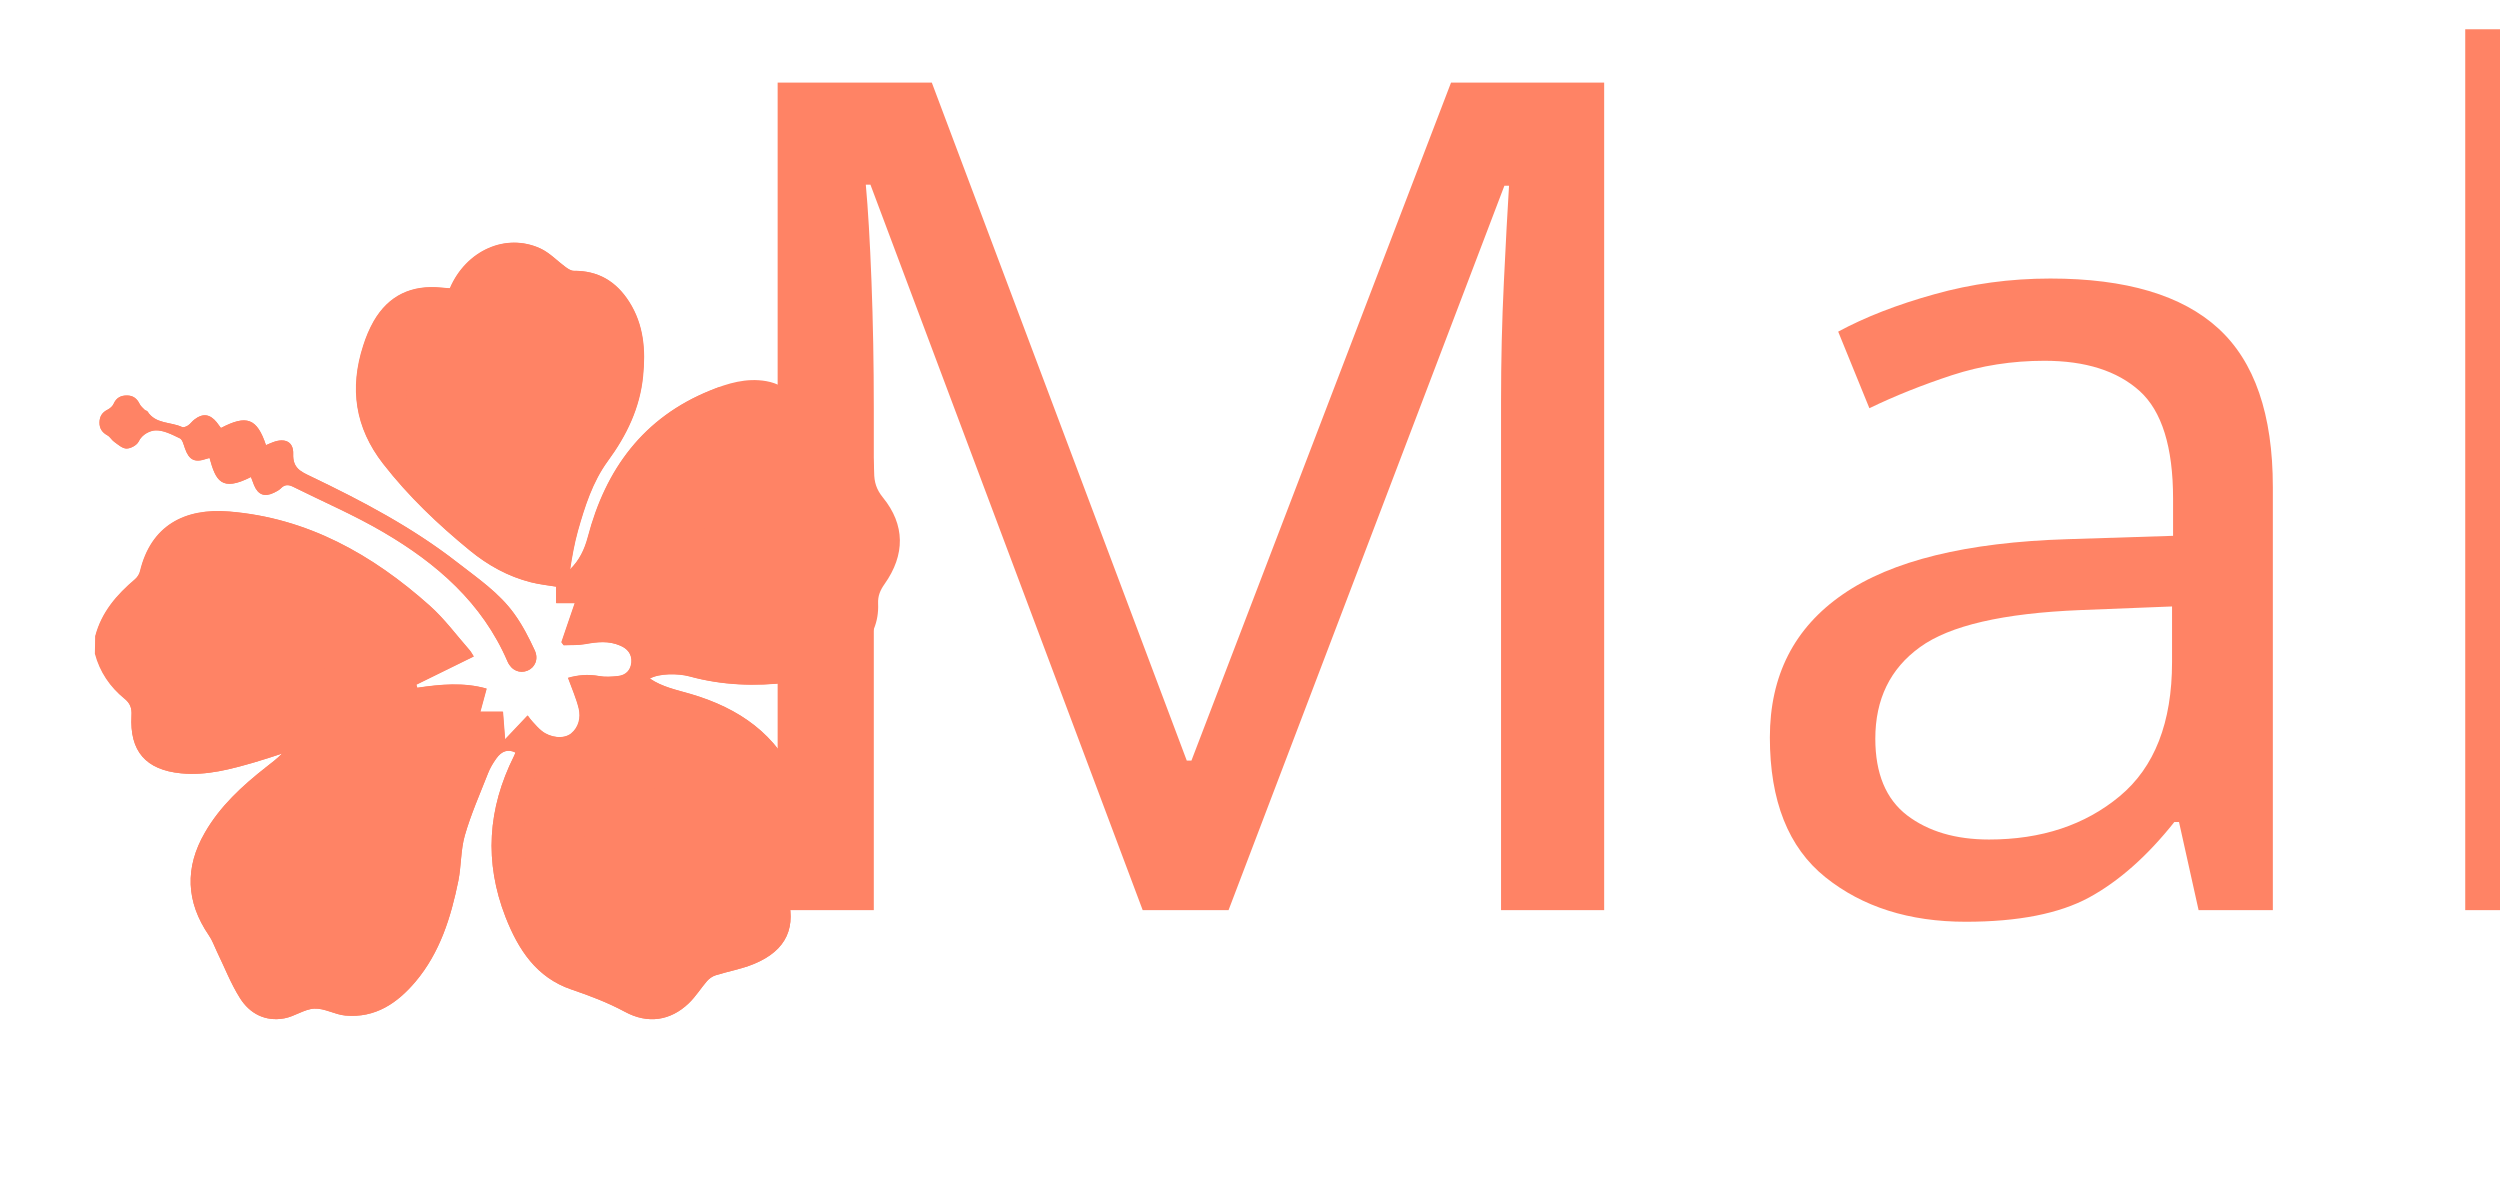
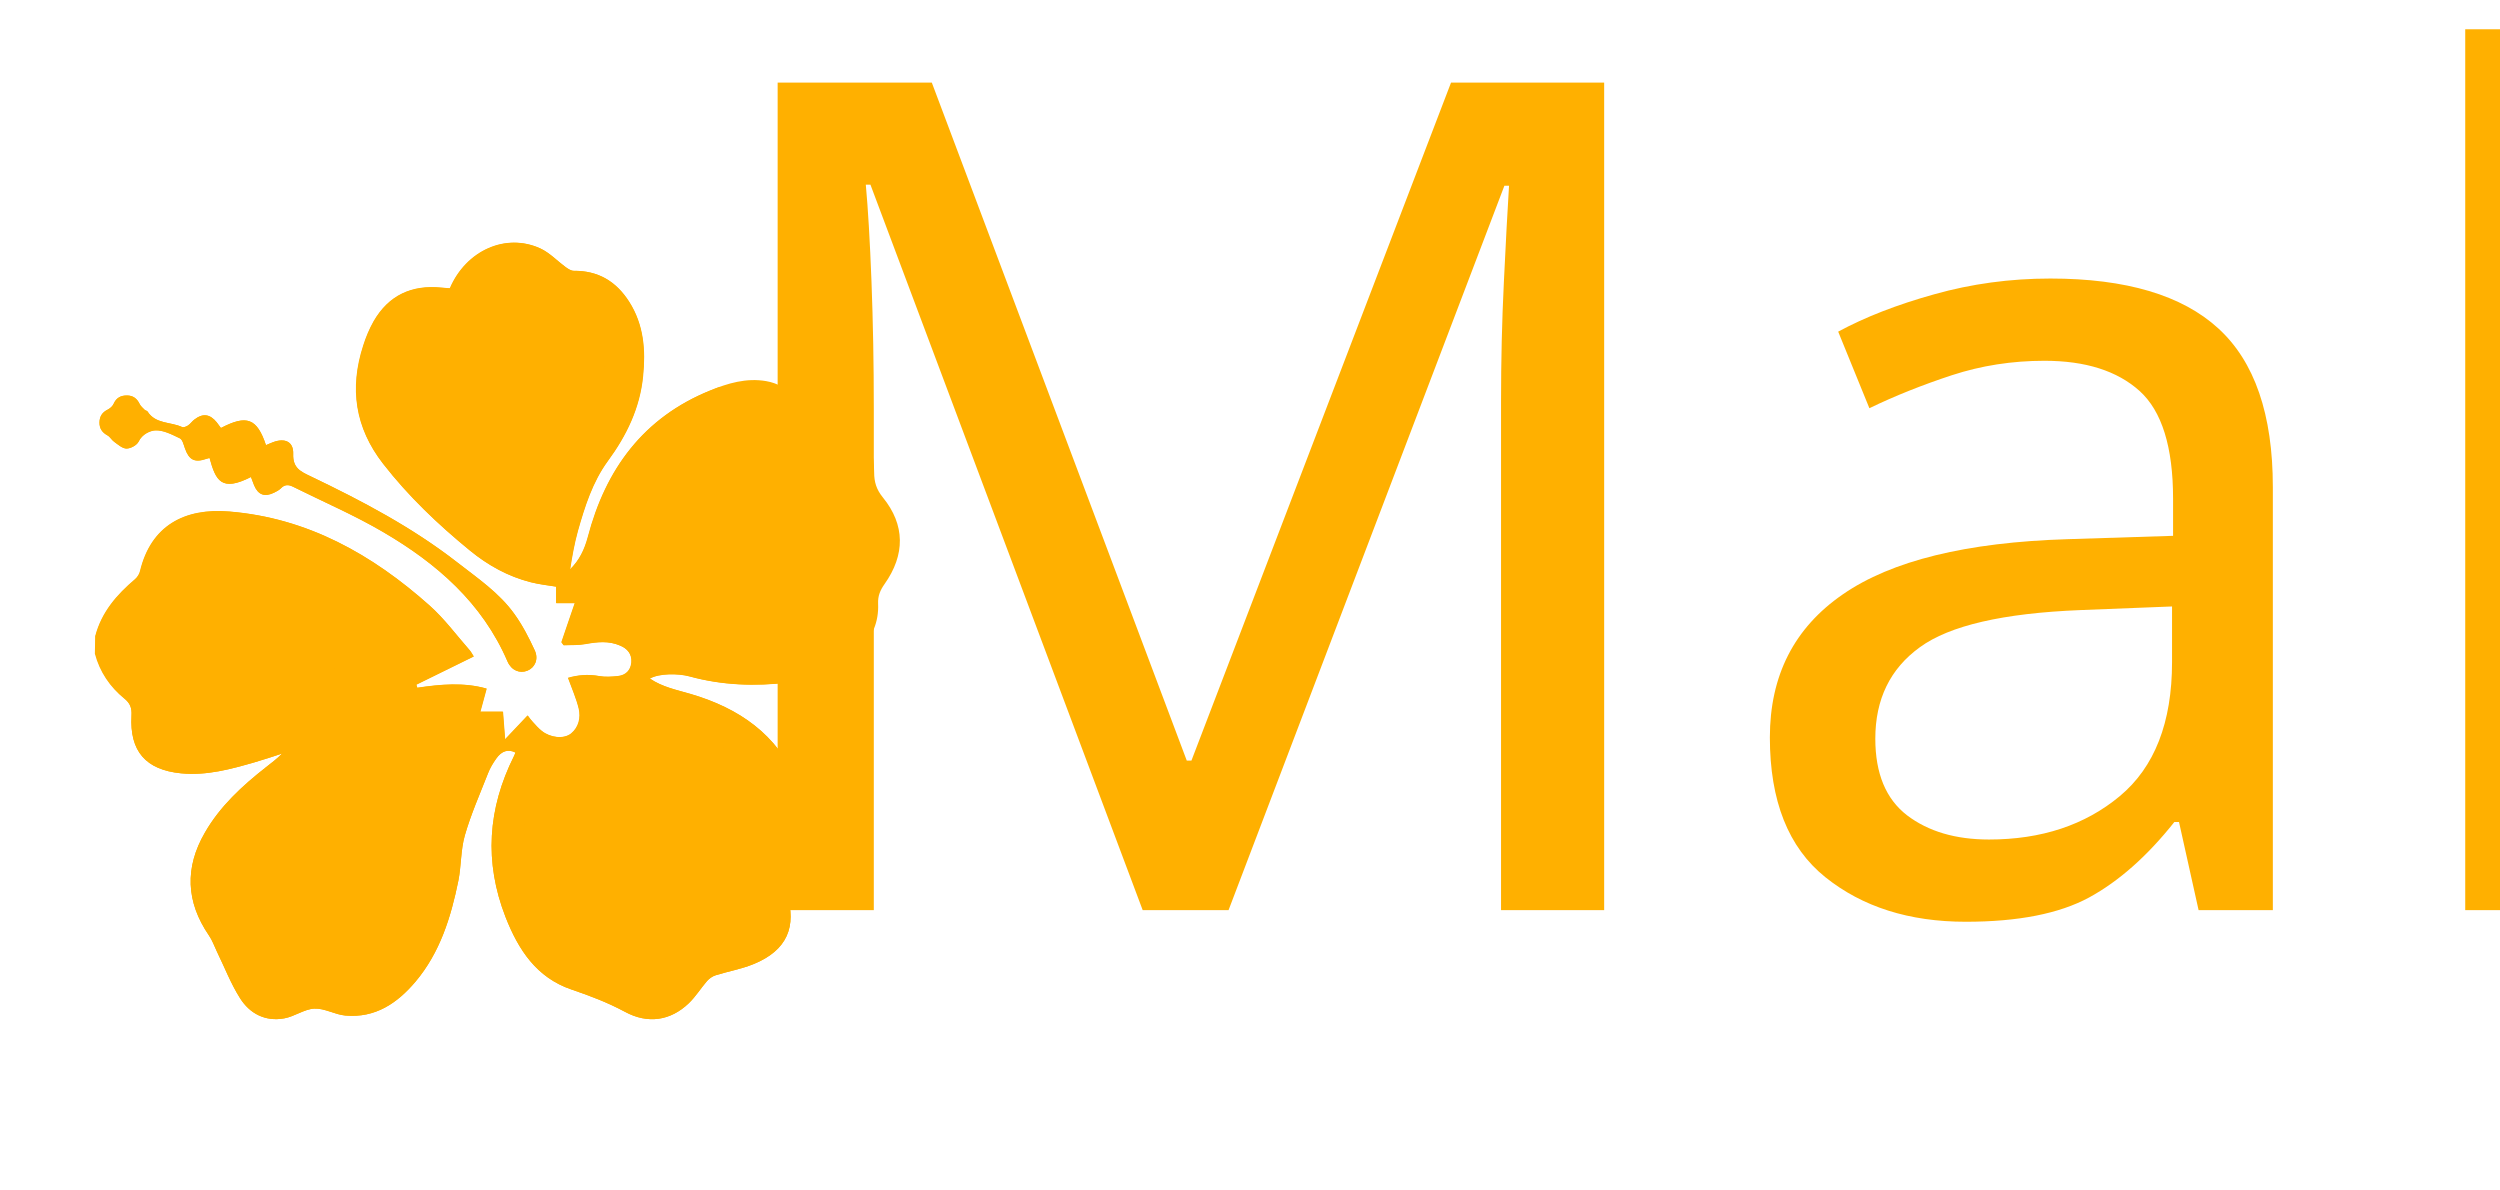
<svg xmlns="http://www.w3.org/2000/svg" version="1.1" id="Layer_1" x="0px" y="0px" viewBox="0 0 151.52 72.11" style="enable-background:new 0 0 151.52 72.11;" xml:space="preserve">
  <style type="text/css">
- 	.st0{fill:#FF8365;}
+ 	.st0{fill:#FFB000;}
	.st1{font-family:'Boomville-Regular';}
	.st2{font-size:70.248px;}
</style>
  <g>
    <g>
      <path class="st0" d="M5.75,39.62c0.29,1.1,0.91,2.01,1.78,2.72C7.88,42.62,8,42.9,7.97,43.37c-0.12,2.16,0.86,3.29,3.01,3.5    c1.53,0.15,3-0.25,4.45-0.67c0.56-0.16,1.12-0.35,1.67-0.53c-0.31,0.32-0.65,0.57-0.98,0.83c-1.44,1.13-2.78,2.36-3.7,3.96    c-1.23,2.12-1.15,4.2,0.24,6.23c0.21,0.3,0.33,0.66,0.49,0.99c0.46,0.94,0.84,1.94,1.4,2.82c0.59,0.94,1.54,1.43,2.68,1.22    c0.62-0.11,1.21-0.56,1.82-0.59c0.62-0.03,1.24,0.36,1.88,0.42c1.81,0.16,3.14-0.74,4.25-2.05c1.49-1.77,2.15-3.91,2.6-6.12    c0.18-0.9,0.14-1.86,0.39-2.74c0.37-1.29,0.92-2.53,1.41-3.78c0.12-0.31,0.3-0.61,0.5-0.89c0.33-0.47,0.73-0.58,1.16-0.36    c-0.03,0.07-0.05,0.15-0.09,0.22c-1.59,3.18-1.81,6.41-0.51,9.75c0.78,1.99,1.88,3.67,3.99,4.39c1.12,0.38,2.2,0.79,3.24,1.35    c1.4,0.76,2.77,0.54,3.87-0.51c0.42-0.4,0.73-0.91,1.11-1.35c0.13-0.15,0.33-0.29,0.52-0.35c0.77-0.24,1.58-0.38,2.33-0.69    c1.98-0.82,2.62-2.24,1.98-4.28c-0.09-0.29-0.03-0.43,0.21-0.59c0.68-0.46,1.06-1.13,1.18-1.94c0.23-1.49-0.18-2.87-0.75-4.21    c-1.21-2.89-3.54-4.48-6.44-5.33c-0.85-0.25-1.73-0.42-2.49-0.94c0.56-0.32,1.71-0.32,2.41-0.13c1.97,0.54,3.97,0.61,5.99,0.37    c1.65-0.19,3.1-0.8,4.3-1.97c0.78-0.77,1.18-1.72,1.13-2.81c-0.02-0.48,0.13-0.82,0.39-1.19c1.26-1.78,1.25-3.59-0.1-5.25    c-0.39-0.48-0.53-0.93-0.53-1.53c0-2.14-1.08-3.51-3.16-4.05c-0.31-0.08-0.64-0.09-0.95-0.19c-0.25-0.08-0.52-0.18-0.7-0.35    c-0.49-0.48-1.04-0.81-1.73-0.93c-1.21-0.21-2.33,0.13-3.41,0.57c-4.04,1.64-6.33,4.76-7.41,8.88c-0.2,0.75-0.51,1.41-1.08,1.96    c0.12-0.79,0.26-1.57,0.47-2.33c0.42-1.48,0.89-2.97,1.81-4.23c1.14-1.55,1.95-3.22,2.14-5.15c0.16-1.58,0.05-3.11-0.84-4.51    c-0.79-1.24-1.88-1.89-3.36-1.88c-0.16,0-0.34-0.12-0.48-0.22c-0.52-0.38-0.98-0.88-1.55-1.14c-2.09-0.95-4.49,0.13-5.47,2.42    c-0.17-0.01-0.34-0.03-0.52-0.04c-1.79-0.18-3.19,0.46-4.1,2.04c-0.26,0.46-0.47,0.96-0.63,1.47c-0.84,2.59-0.5,4.97,1.2,7.16    c1.54,1.98,3.33,3.68,5.26,5.26c1.1,0.9,2.31,1.57,3.68,1.92c0.51,0.13,1.04,0.19,1.55,0.27c0,0.34,0,0.67,0,1    c0.44,0,0.83,0,1.13,0c-0.28,0.8-0.54,1.59-0.81,2.37c0.04,0.06,0.09,0.12,0.13,0.18c0.44-0.02,0.88,0.01,1.31-0.07    c0.72-0.13,1.42-0.21,2.11,0.09c0.44,0.18,0.73,0.51,0.69,1.02c-0.04,0.48-0.34,0.78-0.81,0.83c-0.38,0.04-0.78,0.07-1.15,0    c-0.67-0.12-1.3-0.06-1.88,0.11c0.23,0.64,0.5,1.24,0.65,1.86c0.13,0.55,0,1.13-0.46,1.51c-0.45,0.36-1.26,0.26-1.78-0.15    c-0.2-0.16-0.38-0.36-0.55-0.55c-0.1-0.1-0.18-0.22-0.31-0.39c-0.44,0.46-0.84,0.89-1.37,1.45c-0.05-0.63-0.09-1.13-0.13-1.68    c-0.41,0-0.84,0-1.37,0c0.14-0.5,0.25-0.94,0.38-1.4c-1.38-0.39-2.79-0.26-4.2-0.05c-0.02-0.06-0.04-0.13-0.06-0.19    c1.15-0.57,2.3-1.13,3.48-1.71c-0.07-0.1-0.14-0.25-0.24-0.37c-0.8-0.91-1.53-1.91-2.44-2.72c-3.47-3.09-7.39-5.3-12.12-5.69    c-2.73-0.23-4.76,0.86-5.42,3.62c-0.04,0.17-0.16,0.36-0.3,0.48c-1.11,0.94-2.03,2-2.41,3.45 M54.62,13.86 M15.21,28.91    c0.06,0.17,0.12,0.33,0.19,0.5c0.25,0.58,0.64,0.73,1.21,0.45c0.14-0.07,0.3-0.15,0.41-0.26c0.23-0.24,0.46-0.24,0.74-0.1    c1.83,0.91,3.72,1.72,5.47,2.75c3.23,1.89,6,4.29,7.53,7.84c0.24,0.55,0.74,0.74,1.2,0.56c0.45-0.18,0.7-0.68,0.45-1.23    c-0.35-0.76-0.74-1.52-1.23-2.2c-0.92-1.29-2.23-2.17-3.46-3.13c-2.73-2.13-5.78-3.73-8.89-5.22c-0.6-0.29-1.09-0.5-1.06-1.35    c0.03-0.75-0.5-0.99-1.22-0.72c-0.15,0.05-0.29,0.12-0.43,0.18c-0.54-1.63-1.16-1.86-2.73-1.04c-0.09-0.11-0.17-0.23-0.26-0.35    c-0.41-0.5-0.84-0.55-1.35-0.16c-0.14,0.11-0.24,0.27-0.39,0.36c-0.1,0.07-0.27,0.14-0.36,0.09c-0.69-0.32-1.6-0.17-2.09-0.94    c-0.03-0.05-0.12-0.05-0.17-0.1c-0.11-0.11-0.24-0.22-0.31-0.36c-0.16-0.33-0.4-0.51-0.76-0.51c-0.37,0-0.65,0.14-0.81,0.5    c-0.06,0.15-0.22,0.28-0.37,0.36C6.19,25,6.04,25.25,6.03,25.61c0,0.36,0.16,0.6,0.48,0.78c0.16,0.09,0.26,0.29,0.41,0.39    c0.24,0.17,0.5,0.41,0.75,0.41c0.25,0,0.62-0.21,0.73-0.42c0.21-0.46,0.71-0.66,1-0.68c0.49-0.03,1.02,0.25,1.5,0.48    c0.16,0.08,0.23,0.39,0.31,0.61c0.25,0.71,0.59,0.88,1.31,0.63c0.06-0.02,0.12-0.03,0.18-0.05    C13.08,29.14,13.42,29.82,15.21,28.91z" />
      <path class="st0" d="M41.87,42.06c-0.85-0.25-1.73-0.42-2.49-0.94c0.56-0.32,1.71-0.32,2.41-0.13c1.97,0.54,3.97,0.61,5.99,0.37    c0.75-0.09,1.45-0.26,2.11-0.54c-0.01-1.03-0.48-2.05-0.88-3.05c-1.26,0.85-2.7,1.23-4.22,1.19c-1.29-0.04-2.6-0.17-3.85-0.48    c-1.53-0.37-3.04-0.67-4.74-0.45c0.97-1.23,2.03-2.06,3.55-2.24c0.85-0.1,1.69-0.28,2.53-0.48c0.37-0.09,0.71-0.32,1.03-0.53    c0.4-0.27,0.62-0.87,0.46-1.24c-0.18-0.43-0.59-0.46-0.98-0.48c-0.1-0.01-0.19,0-0.37,0c0.09-0.2,0.21-0.35,0.22-0.5    c0.01-0.34,0.09-0.77-0.09-0.99c-0.19-0.24-0.64-0.39-0.97-0.37c-1.07,0.06-1.96,0.6-2.71,1.31c-0.94,0.89-1.79,1.87-2.68,2.82    c-0.13,0.14-0.24,0.29-0.35,0.44c-0.04-0.01-0.08-0.02-0.11-0.03c0.04-0.31,0.06-0.62,0.14-0.92c0.44-1.79,1.33-3.37,2.22-4.96    c1.15-2.05,2.92-3.28,5.23-3.42c0.57-0.03,1.16-0.04,1.74-0.02c-0.03-0.09-0.06-0.18-0.07-0.29c-0.49-0.87-0.92-1.78-1.37-2.68    c-0.19,0.07-0.38,0.14-0.57,0.22c-4.04,1.64-6.33,4.76-7.41,8.88c-0.2,0.75-0.51,1.41-1.08,1.96c0.12-0.79,0.26-1.57,0.47-2.33    c0.42-1.48,0.89-2.97,1.81-4.23c1.14-1.55,1.95-3.22,2.14-5.15c0.16-1.58,0.05-3.11-0.84-4.51c-0.79-1.24-1.88-1.89-3.36-1.87    c-0.16,0-0.34-0.12-0.48-0.22c-0.52-0.38-0.98-0.88-1.55-1.14c-2.09-0.95-4.49,0.13-5.47,2.42c-0.17-0.01-0.34-0.03-0.52-0.04    c-1.79-0.18-3.19,0.46-4.1,2.04c-0.26,0.46-0.47,0.96-0.63,1.47c-0.84,2.59-0.5,4.97,1.2,7.16c1.54,1.98,3.33,3.68,5.26,5.26    c1.1,0.9,2.31,1.57,3.68,1.92c0.51,0.13,1.04,0.19,1.55,0.27v1h1.13c-0.28,0.8-0.54,1.59-0.81,2.37l0.13,0.18    c0.44-0.02,0.88,0.01,1.31-0.07c0.72-0.13,1.42-0.21,2.11,0.09c0.44,0.18,0.73,0.51,0.69,1.02c-0.04,0.48-0.34,0.78-0.81,0.83    c-0.38,0.04-0.78,0.07-1.15,0c-0.67-0.12-1.3-0.06-1.88,0.11c0.23,0.64,0.5,1.24,0.65,1.86c0.13,0.55,0,1.13-0.46,1.51    c-0.45,0.36-1.26,0.26-1.78-0.15c-0.2-0.16-0.38-0.36-0.55-0.55c-0.1-0.1-0.18-0.22-0.31-0.39c-0.44,0.46-0.84,0.89-1.37,1.45    c-0.05-0.63-0.09-1.13-0.13-1.68h-1.37c0.14-0.5,0.25-0.94,0.38-1.4c-1.38-0.39-2.79-0.26-4.2-0.05    c-0.02-0.06-0.04-0.13-0.06-0.19c1.15-0.57,2.3-1.13,3.48-1.71c-0.07-0.1-0.14-0.25-0.24-0.37c-0.8-0.91-1.53-1.91-2.44-2.72    c-3.47-3.09-7.39-5.3-12.12-5.69c-2.73-0.23-4.76,0.86-5.42,3.62c-0.04,0.17-0.16,0.36-0.3,0.48c-1.11,0.94-2.03,2-2.41,3.45v1.07    c0.29,1.1,0.91,2.01,1.78,2.72C7.88,42.62,8,42.9,7.97,43.37c-0.12,2.16,0.86,3.29,3.01,3.5c1.53,0.15,3-0.25,4.45-0.67    c0.56-0.16,1.12-0.35,1.67-0.53c-0.31,0.32-0.65,0.57-0.98,0.83c-1.44,1.13-2.78,2.36-3.7,3.96c-1.23,2.12-1.15,4.2,0.24,6.23    c0.21,0.3,0.33,0.66,0.49,0.99c0.46,0.94,0.84,1.94,1.4,2.82c0.59,0.94,1.54,1.43,2.68,1.22c0.62-0.11,1.21-0.56,1.82-0.59    c0.62-0.03,1.24,0.36,1.88,0.42c1.81,0.16,3.14-0.74,4.25-2.05c1.49-1.77,2.15-3.91,2.6-6.12c0.18-0.9,0.14-1.86,0.39-2.74    c0.37-1.29,0.92-2.53,1.41-3.78c0.12-0.31,0.3-0.61,0.5-0.89c0.33-0.47,0.73-0.58,1.16-0.36c-0.03,0.07-0.05,0.15-0.09,0.22    c-1.59,3.18-1.81,6.41-0.51,9.75c0.78,1.99,1.88,3.67,3.99,4.39c1.12,0.38,2.2,0.79,3.24,1.35c1.4,0.76,2.77,0.54,3.87-0.51    c0.42-0.4,0.73-0.91,1.11-1.35c0.13-0.15,0.33-0.29,0.52-0.35c0.77-0.24,1.58-0.38,2.33-0.69c1.98-0.82,2.62-2.24,1.98-4.28    c-0.09-0.29-0.03-0.43,0.21-0.59c0.68-0.46,1.06-1.13,1.18-1.94c0.23-1.49-0.18-2.87-0.75-4.21    C47.11,44.5,44.78,42.92,41.87,42.06z M33.79,33.38c-0.06,0.28-0.26,0.34-0.47,0.19c-0.24-0.16-0.49-0.34-0.65-0.57    c-0.72-1.04-1.08-2.19-1.02-3.48c0.04-0.82,0-1.66-0.06-2.48c-0.06-0.81-0.57-1.28-1.27-1.27c-0.56,0.01-1.12,0.55-1.13,1.26    c-0.01,0.6,0.08,1.23,0.25,1.8c0.41,1.32,1.25,2.41,2.06,3.51c0.3,0.4,0.58,0.81,0.87,1.22c-0.04,0.06-0.08,0.13-0.12,0.19    c-0.6-0.26-1.27-0.43-1.79-0.8c-2.42-1.74-4.35-3.9-5.35-6.77c-0.38-1.07-0.62-2.19-0.37-3.35c0.18-0.82,0.58-1.51,1.18-2.09    c0.82-0.8,1.8-0.9,2.85-0.61c0.23,0.06,0.46,0.15,0.72,0.23c0.03-0.07,0.08-0.13,0.1-0.2c0.54-1.68,2.21-2.51,3.84-1.82    c2.63,1.11,3.47,2.92,3.2,5.74c-0.14,1.53-0.65,2.94-1.46,4.24c-0.67,1.08-1.11,2.22-1.09,3.53    C34.09,32.37,33.9,32.88,33.79,33.38z M15.58,44.33c-0.73,0.09-1.5,0.07-2.23-0.03c-1.25-0.18-1.99-0.96-2.21-2.2    c-0.05-0.28-0.16-0.41-0.42-0.51c-1.72-0.7-1.82-1.83-1.62-3.08c0.07-0.45,0.47-0.95,0.86-1.23c0.51-0.37,1.17-0.54,1.75-0.82    c0.25-0.12,0.49-0.28,0.69-0.47c0.5-0.49,0.93-1.05,1.45-1.5c0.8-0.7,1.7-0.97,2.82-0.86c4.32,0.45,7.56,2.78,10.57,5.76    c-0.8,0.24-1.54,0.38-2.21,0.69c-1.09,0.49-2.18,1.01-3.18,1.66C19.92,43.01,17.91,44.06,15.58,44.33z M28.53,46.4    c-1.03,1.12-1.67,2.47-2.19,3.87c-0.35,0.94-0.63,1.91-0.88,2.88c-0.45,1.75-1.26,3.26-2.66,4.43c-1.08,0.9-2.25,1.08-3.54,0.47    c-0.18-0.09-0.4-0.09-0.6-0.11c-0.5-0.04-1.01-0.03-1.5-0.1c-1.6-0.24-1.9-1.33-1.9-2.54c0-0.02,0.01-0.03,0.01-0.05    c0.12-0.73,0.13-1.4-0.11-2.16c-0.43-1.32-0.06-2.67,0.64-3.79c2.27-3.61,5.41-6.1,9.69-6.92c0.89-0.17,1.8-0.23,2.7-0.04    c0.02,0.06,0.05,0.13,0.07,0.19c-0.52,0.26-1.02,0.61-1.58,0.77c-1.46,0.44-2.79,1.05-3.83,2.2c-0.07,0.07-0.13,0.15-0.19,0.22    c-0.78,1.01-0.7,1.53,0.37,2.21c-0.11,0.38-0.26,0.76-0.32,1.15c-0.11,0.68,0.31,1.05,0.99,0.91c0.62-0.13,1.13-0.46,1.47-0.97    c0.5-0.74,0.94-1.51,1.36-2.29c0.38-0.71,0.81-1.39,1.49-1.82c0.36-0.23,0.8-0.35,1.3-0.56C29.26,45.23,29,45.88,28.53,46.4z     M45.76,50.77c-0.14,0.6-0.41,1.12-0.85,1.56c-0.11,0.11-0.14,0.35-0.14,0.53c0,0.19,0.08,0.38,0.11,0.57    c0.28,1.96-0.6,3.13-2.71,3.54c-0.51,0.1-0.91,0.27-1.28,0.66c-0.65,0.7-1.54,0.96-2.41,0.59c-1.7-0.73-3.49-1.36-4.82-2.74    c-1.37-1.43-2.01-3.14-1.89-5.14c0.08-1.4,0.35-2.73,0.94-4c0.08-0.16,0.17-0.31,0.25-0.47c0.02-0.04,0.05-0.08,0.11-0.19    c0.54,0.69,0.6,1.42,0.69,2.14c0.07,0.58,0.12,1.17,0.31,1.71c0.4,1.14,1.71,1.57,2.71,0.88c0.26-0.18,0.43-0.56,0.51-0.88    c0.09-0.33,0.02-0.7,0.02-1.05c0.29,0,0.61,0.02,0.92,0c0.75-0.05,1.37-0.36,1.69-1.05c0.34-0.73,0.21-1.46-0.34-2.04    c-0.36-0.38-0.84-0.65-1.26-0.98c-0.44-0.34-0.87-0.69-1.3-1.04c0.03-0.07,0.05-0.15,0.08-0.22c0.5-0.01,1.01-0.07,1.51-0.03    c2.47,0.22,4.59,1.18,6.14,3.15C45.75,47.59,46.15,49.1,45.76,50.77z" />
      <path class="st0" d="M15.21,28.91c-1.79,0.91-2.13,0.23-2.51-1.16c-0.06,0.02-0.12,0.03-0.18,0.05c-0.72,0.25-1.06,0.08-1.31-0.63    c-0.08-0.22-0.14-0.53-0.31-0.61c-0.48-0.23-1.01-0.51-1.5-0.48c-0.28,0.01-0.78,0.22-1,0.68c-0.1,0.22-0.47,0.42-0.73,0.42    c-0.25,0-0.52-0.24-0.75-0.41c-0.15-0.11-0.25-0.31-0.41-0.39c-0.32-0.17-0.49-0.42-0.48-0.78c0-0.36,0.16-0.61,0.49-0.77    c0.15-0.07,0.3-0.21,0.37-0.36c0.16-0.37,0.44-0.51,0.81-0.5c0.36,0,0.6,0.18,0.76,0.51c0.06,0.14,0.2,0.24,0.31,0.36    c0.04,0.04,0.14,0.05,0.17,0.1c0.49,0.77,1.4,0.62,2.09,0.94c0.09,0.04,0.26-0.03,0.36-0.09c0.15-0.1,0.25-0.26,0.39-0.36    c0.51-0.4,0.94-0.34,1.35,0.16c0.09,0.11,0.17,0.23,0.26,0.35c1.56-0.82,2.18-0.59,2.73,1.04c0.14-0.06,0.29-0.12,0.43-0.18    c0.72-0.27,1.25-0.03,1.22,0.72c-0.03,0.86,0.47,1.07,1.06,1.35c3.11,1.49,6.15,3.09,8.89,5.22c1.23,0.96,2.54,1.84,3.46,3.13    c0.49,0.68,0.88,1.44,1.23,2.2c0.25,0.54,0,1.05-0.45,1.23c-0.46,0.18-0.96-0.01-1.2-0.56c-1.53-3.56-4.3-5.95-7.53-7.84    c-1.76-1.03-3.65-1.84-5.47-2.75c-0.28-0.14-0.51-0.14-0.74,0.1c-0.11,0.11-0.26,0.19-0.41,0.26c-0.57,0.28-0.97,0.14-1.21-0.45    C15.33,29.24,15.27,29.08,15.21,28.91z" />
      <path class="st0" d="M33.06,45.67c0.54,0.69,0.6,1.42,0.69,2.14c0.07,0.58,0.12,1.17,0.31,1.71c0.4,1.14,1.71,1.57,2.71,0.88    c0.26-0.18,0.43-0.56,0.51-0.88c0.09-0.33,0.02-0.7,0.02-1.05c0.29,0,0.61,0.02,0.92,0c0.75-0.05,1.37-0.36,1.69-1.05    c0.34-0.73,0.21-1.46-0.34-2.04c-0.36-0.38-0.84-0.65-1.26-0.98c-0.44-0.34-0.87-0.69-1.3-1.04c0.03-0.07,0.05-0.15,0.08-0.22    c0.5-0.01,1.01-0.07,1.51-0.03c2.47,0.22,4.59,1.18,6.14,3.15c1.03,1.31,1.43,2.82,1.04,4.49c-0.14,0.6-0.41,1.12-0.85,1.56    c-0.11,0.11-0.14,0.35-0.14,0.53c0,0.19,0.08,0.38,0.11,0.57c0.28,1.96-0.6,3.13-2.71,3.54c-0.51,0.1-0.91,0.27-1.28,0.66    c-0.65,0.7-1.54,0.96-2.41,0.59c-1.7-0.73-3.49-1.36-4.82-2.74c-1.37-1.43-2.01-3.14-1.89-5.14c0.08-1.4,0.35-2.73,0.94-4    c0.08-0.16,0.17-0.31,0.25-0.47C32.97,45.83,32.99,45.79,33.06,45.67z" />
      <path class="st0" d="M35.72,35.74c0.04-0.31,0.06-0.62,0.14-0.92c0.44-1.79,1.33-3.37,2.22-4.96c1.15-2.05,2.92-3.28,5.23-3.42    c1.66-0.1,3.38,0.02,5.01,0.38c2.03,0.44,2.59,1.87,2.36,3.92c-0.12,1.11-0.44,1.67-1.4,2.91c0.22,0.32,0.47,0.64,0.68,0.99    c0.65,1.11,0.47,2.09-0.55,2.87c-1.35,1.04-2.93,1.5-4.6,1.46c-1.29-0.04-2.6-0.17-3.85-0.48c-1.53-0.37-3.04-0.67-4.74-0.45    c0.97-1.23,2.03-2.06,3.55-2.24c0.85-0.1,1.69-0.28,2.53-0.48c0.37-0.09,0.71-0.32,1.03-0.53c0.4-0.27,0.62-0.87,0.46-1.24    c-0.18-0.43-0.59-0.46-0.98-0.48c-0.1-0.01-0.19,0-0.37,0c0.09-0.2,0.21-0.35,0.22-0.5c0.01-0.34,0.09-0.77-0.09-0.99    c-0.19-0.24-0.64-0.39-0.97-0.37c-1.07,0.06-1.96,0.6-2.71,1.31c-0.94,0.89-1.79,1.87-2.68,2.82c-0.13,0.14-0.24,0.29-0.35,0.44    C35.8,35.77,35.76,35.75,35.72,35.74z" />
      <path class="st0" d="M28.26,42.54c-0.52,0.26-1.02,0.61-1.58,0.77c-1.46,0.44-2.79,1.05-3.83,2.2c-0.07,0.07-0.13,0.15-0.19,0.22    c-0.78,1.01-0.7,1.53,0.37,2.21c-0.11,0.38-0.26,0.76-0.32,1.15c-0.11,0.68,0.31,1.05,0.99,0.91c0.62-0.13,1.13-0.46,1.47-0.97    c0.5-0.74,0.94-1.51,1.36-2.29c0.38-0.71,0.81-1.39,1.49-1.82c0.36-0.23,0.8-0.35,1.3-0.56c-0.07,0.88-0.32,1.53-0.8,2.05    c-1.03,1.12-1.67,2.47-2.19,3.87c-0.35,0.94-0.63,1.91-0.88,2.88c-0.45,1.75-1.26,3.26-2.66,4.43c-1.08,0.9-2.25,1.08-3.54,0.47    c-0.18-0.09-0.4-0.09-0.6-0.11c-0.5-0.04-1.01-0.03-1.5-0.1c-1.6-0.24-1.9-1.33-1.9-2.54c0-0.02,0.01-0.03,0.01-0.05    c0.12-0.73,0.13-1.4-0.11-2.16c-0.43-1.32-0.06-2.67,0.64-3.79c2.27-3.61,5.41-6.1,9.69-6.92c0.89-0.17,1.8-0.23,2.7-0.04    C28.21,42.41,28.23,42.47,28.26,42.54z" />
      <path class="st0" d="M32.26,33.76c-0.6-0.26-1.27-0.43-1.79-0.8c-2.42-1.74-4.35-3.9-5.35-6.77c-0.38-1.07-0.62-2.19-0.37-3.35    c0.18-0.82,0.58-1.51,1.18-2.09c0.82-0.8,1.8-0.9,2.85-0.61c0.23,0.06,0.46,0.15,0.72,0.23c0.03-0.07,0.08-0.13,0.1-0.2    c0.54-1.68,2.21-2.51,3.84-1.82c2.63,1.11,3.47,2.92,3.2,5.74c-0.14,1.53-0.65,2.94-1.46,4.24c-0.67,1.08-1.11,2.22-1.09,3.53    c0.01,0.51-0.18,1.01-0.29,1.52c-0.06,0.28-0.26,0.34-0.47,0.19c-0.24-0.16-0.49-0.34-0.65-0.57c-0.72-1.04-1.08-2.19-1.02-3.48    c0.04-0.82,0-1.66-0.06-2.48c-0.06-0.81-0.57-1.28-1.27-1.27c-0.56,0.01-1.12,0.55-1.13,1.26c-0.01,0.6,0.08,1.23,0.25,1.8    c0.41,1.32,1.25,2.41,2.06,3.51c0.3,0.4,0.58,0.81,0.87,1.22C32.33,33.63,32.29,33.69,32.26,33.76z" />
      <path class="st0" d="M27.25,39.4c-0.8,0.24-1.54,0.38-2.21,0.69c-1.09,0.49-2.18,1.01-3.18,1.66c-1.94,1.27-3.95,2.32-6.28,2.59    c-0.73,0.09-1.5,0.07-2.23-0.03c-1.25-0.18-1.99-0.96-2.21-2.2c-0.05-0.28-0.16-0.41-0.42-0.51c-1.72-0.7-1.82-1.83-1.62-3.08    c0.07-0.45,0.47-0.95,0.86-1.23c0.51-0.37,1.17-0.54,1.75-0.82c0.25-0.12,0.49-0.28,0.69-0.47c0.5-0.49,0.93-1.05,1.45-1.5    c0.8-0.7,1.7-0.97,2.82-0.86C21,34.08,24.25,36.42,27.25,39.4z M24.74,38.7c0.01-0.07,0.02-0.13,0.04-0.2    c-1.01-0.41-2-0.91-3.05-1.19c-0.76-0.2-1.6-0.19-2.39-0.1c-0.35,0.04-0.77,0.43-0.97,0.76c-0.22,0.37,0.24,0.6,0.48,0.85    c0.01,0.01,0.01,0.03,0.03,0.07c-0.06,0.06-0.14,0.11-0.2,0.18c-0.47,0.45-0.48,0.89,0.09,1.17c0.41,0.21,0.93,0.31,1.38,0.28    C21.86,40.42,23.31,39.58,24.74,38.7z" />
      <path class="st0" d="M24.74,38.7c-1.43,0.88-2.88,1.71-4.6,1.82c-0.46,0.03-0.97-0.08-1.38-0.28c-0.57-0.29-0.56-0.73-0.09-1.17    c0.07-0.06,0.14-0.12,0.2-0.18c-0.01-0.04-0.02-0.06-0.03-0.07c-0.24-0.25-0.7-0.48-0.48-0.85c0.2-0.34,0.61-0.73,0.97-0.76    c0.79-0.09,1.64-0.1,2.39,0.1c1.05,0.28,2.04,0.79,3.05,1.19C24.77,38.57,24.75,38.64,24.74,38.7z" />
    </g>
    <text transform="matrix(1 0 0 1 40.319 55.1628)" class="st0 st1 st2">Mahalo</text>
  </g>
</svg>
